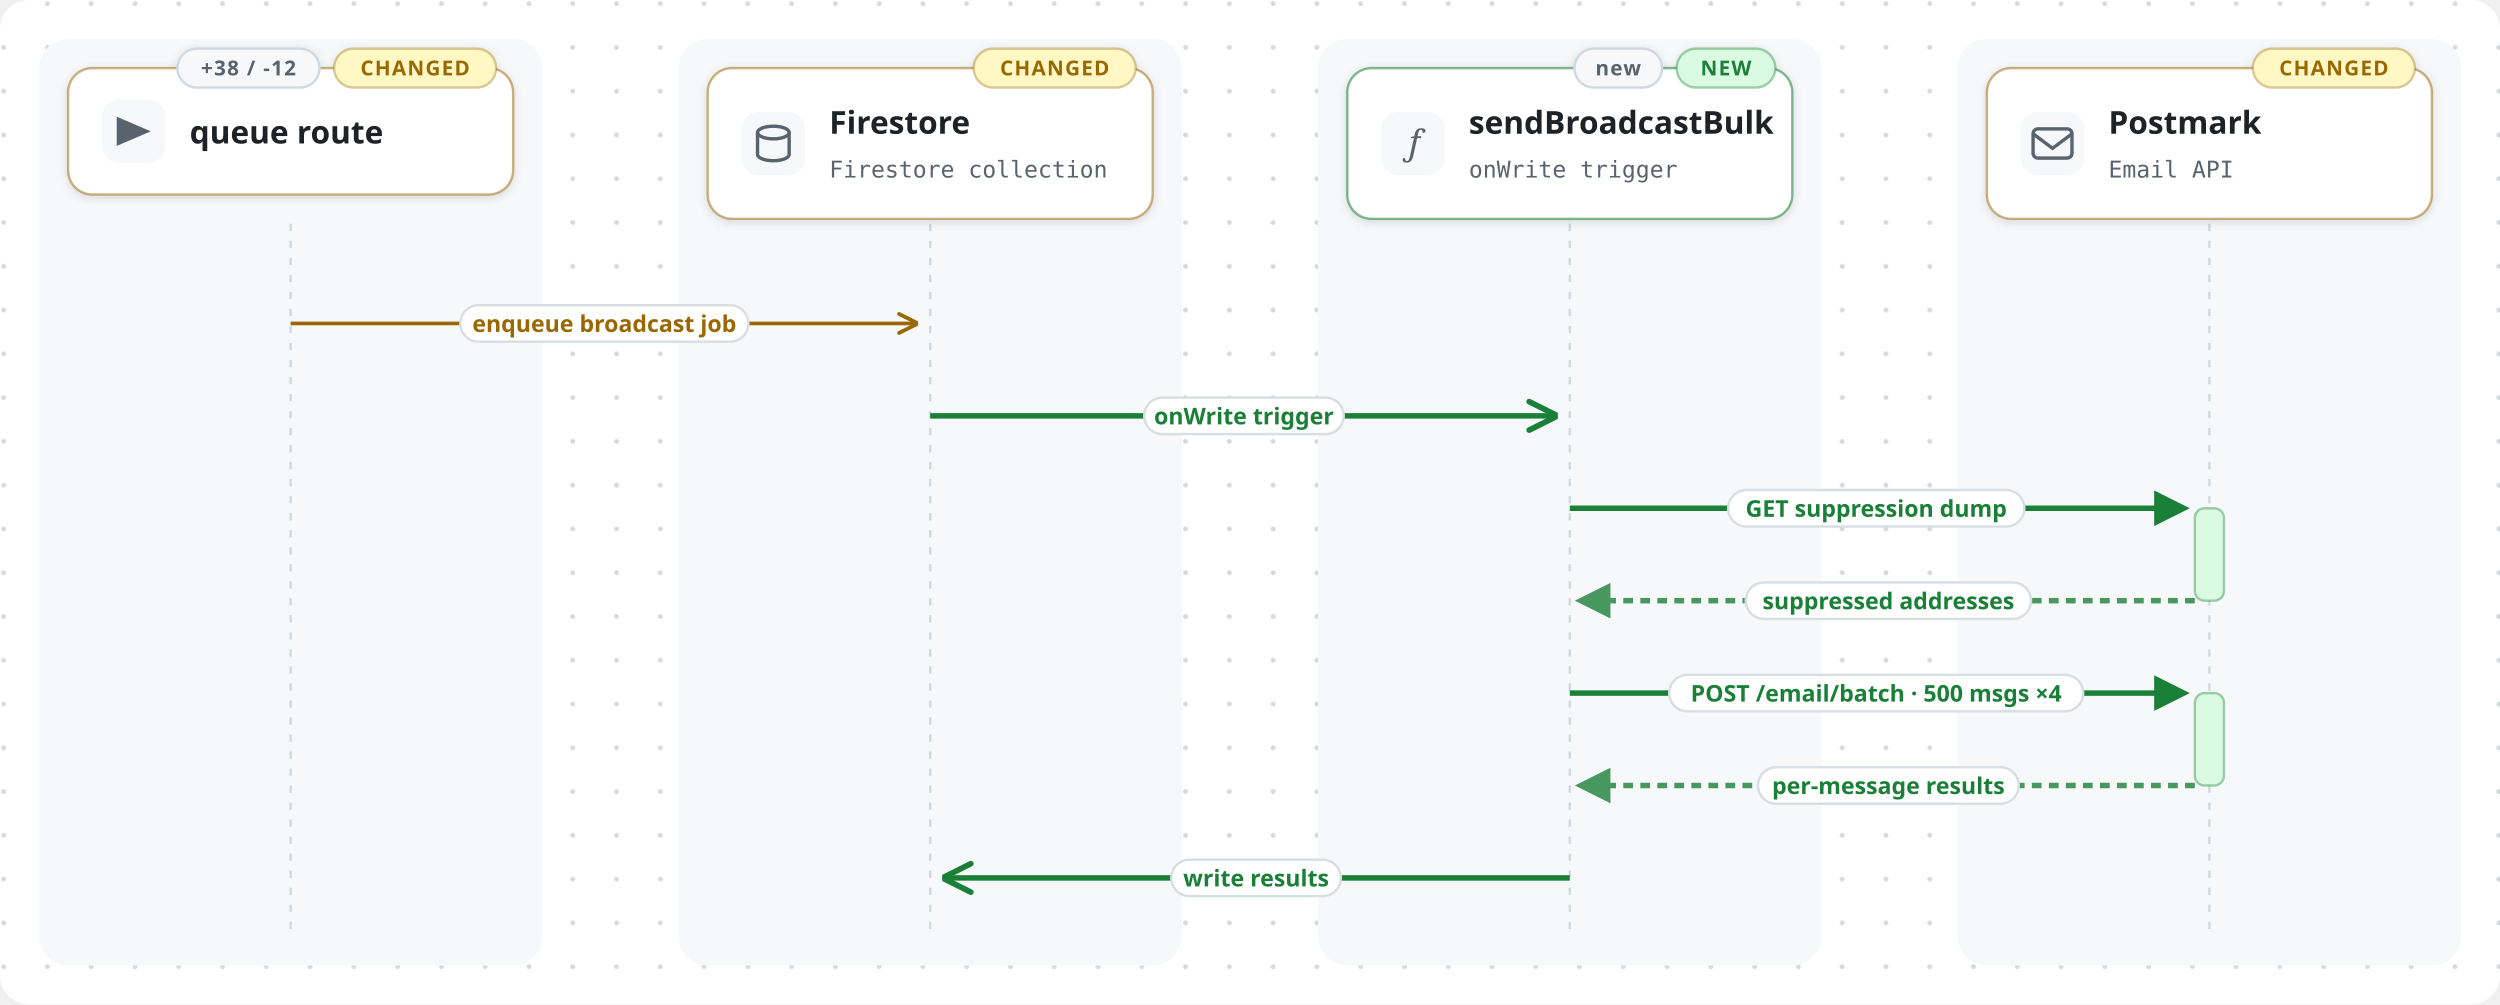
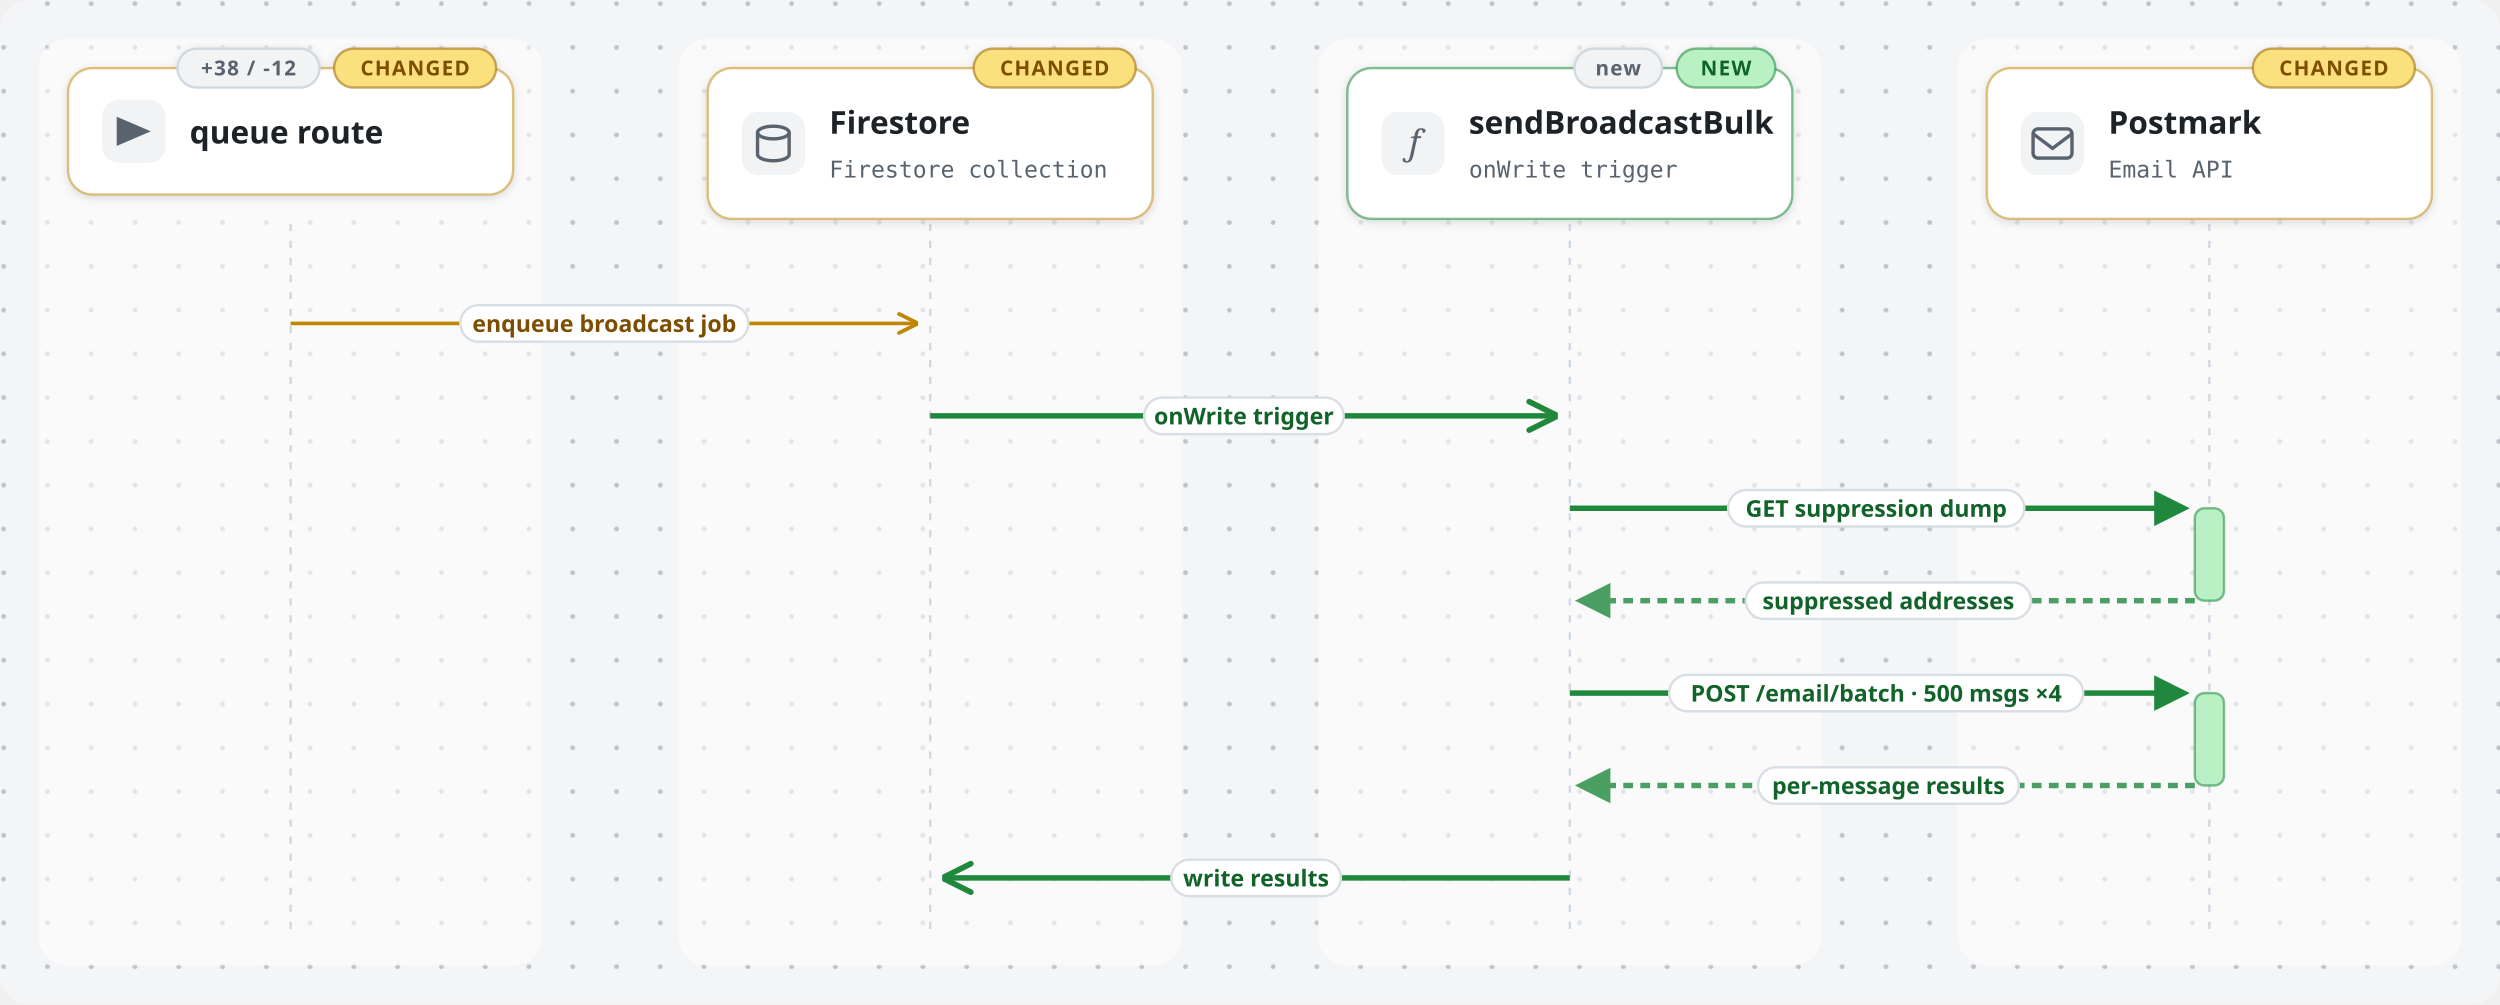
<svg xmlns="http://www.w3.org/2000/svg" viewBox="0 0 1028 413" width="1028" height="413" role="img" aria-label="Batch broadcast sending through Postmark">
-   <style>text{font-family:-apple-system, BlinkMacSystemFont, "Segoe UI", "Noto Sans", Helvetica, Arial, sans-serif}.lanebox{fill:#f6f8fa}.lanelabel{font-size:10px;font-weight:700;letter-spacing:.12em;fill:#59636e}.card{fill:#ffffff;stroke:#d1d9e0;stroke-width:1}.card-added{stroke:#1a7f37;stroke-opacity:.55}.card-modified{stroke:#9a6700;stroke-opacity:.5}.ghost{opacity:.55}.ghost .card{stroke:#d1242f;stroke-dasharray:4 3;stroke-opacity:.6}.context{opacity:.82}.ntitle{font-weight:600;fill:#1f2328}.strike{text-decoration:line-through}.nsub{font-size:9.5px;fill:#59636e;font-family:ui-monospace, SFMono-Regular, "SF Mono", Menlo, Consolas, monospace}.chip{fill:#f6f8fa}.glyph{fill:#59636e}.glyph-stroke{stroke:#59636e;stroke-width:1.4;fill:none}.bdg text{font-size:8.5px;font-weight:700;letter-spacing:.06em}.bdg rect{stroke-width:1}.bdg-added rect{fill:#dafbe1;stroke:rgba(31,136,61,.4)}.bdg-added text{fill:#1a7f37}.bdg-modified rect{fill:#fff8c5;stroke:rgba(154,103,0,.35)}.bdg-modified text{fill:#9a6700}.bdg-removed rect{fill:#ffebe9;stroke:rgba(209,36,47,.35)}.bdg-removed text{fill:#d1242f}.bdg-neutral rect{fill:#f6f8fa;stroke:#d1d9e0}.bdg-neutral text{fill:#59636e}.edge{fill:none;stroke-width:1.5}.edge-added{stroke:#1a7f37}.edge-modified{stroke:#9a6700}.edge-removed{stroke:#d1242f;stroke-dasharray:5 4;opacity:.7}.edge-neutral{stroke:#8c959f}.hero{stroke-width:2.25}.faded{opacity:.45}.glow{fill:none;stroke-width:7;opacity:.14}.msg-self{font-size:11px;fill:#1f2328}.lpill{fill:#ffffff;stroke:#d8dee4;stroke-width:1}.ltext{font-size:9.5px;font-weight:600;fill:#59636e}.ltext-added{fill:#1a7f37}.ltext-modified{fill:#9a6700}.ltext-removed{fill:#d1242f}.cardsh{filter:drop-shadow(0 1px 2px rgba(31,35,40,.14))}.lifeline{stroke:#d1d9e0;stroke-width:1;stroke-dasharray:3 4}.actbar{fill:#dafbe1;stroke:rgba(31,136,61,.4)}.msg{fill:none;stroke-width:1.5}.msg-return{stroke-dasharray:4 3;opacity:.8}.msg-strong{stroke-width:2.25}</style>
+   <style>text{font-family:-apple-system, BlinkMacSystemFont, "Segoe UI", "Noto Sans", Helvetica, Arial, sans-serif}.lanebox{fill:rgba(255,255,255,.55)}.lanelabel{font-size:10px;font-weight:700;letter-spacing:.12em;fill:#59636e}.card{fill:#ffffff;stroke:#d1d9e0;stroke-width:1}.card-added{stroke:#1f883d;stroke-opacity:.55}.card-modified{stroke:#bf8700;stroke-opacity:.5}.ghost{opacity:.55}.ghost .card{stroke:#cf222e;stroke-dasharray:4 3;stroke-opacity:.6}.context{opacity:.82}.ntitle{font-weight:600;fill:#1f2328}.strike{text-decoration:line-through}.nsub{font-size:9.5px;fill:#59636e;font-family:ui-monospace, SFMono-Regular, "SF Mono", Menlo, Consolas, monospace}.chip{fill:#f1f3f5}.glyph{fill:#59636e}.glyph-stroke{stroke:#59636e;stroke-width:1.4;fill:none}.bdg text{font-size:8.5px;font-weight:700;letter-spacing:.06em}.bdg rect{stroke-width:1}.bdg-added rect{fill:#b9f0c4;stroke:rgba(31,136,61,.55)}.bdg-added text{fill:#116329}.bdg-modified rect{fill:#fae17d;stroke:rgba(154,103,0,.55)}.bdg-modified text{fill:#7d4e00}.bdg-removed rect{fill:#ffcecb;stroke:rgba(207,34,46,.5)}.bdg-removed text{fill:#a40e26}.bdg-neutral rect{fill:#f1f3f5;stroke:#d1d9e0}.bdg-neutral text{fill:#59636e}.edge{fill:none;stroke-width:1.5}.edge-added{stroke:#1f883d}.edge-modified{stroke:#bf8700}.edge-removed{stroke:#cf222e;stroke-dasharray:5 4;opacity:.7}.edge-neutral{stroke:#8c959f}.hero{stroke-width:2.25}.faded{opacity:.45}.glow{fill:none;stroke-width:7;opacity:.14}.msg-self{font-size:11px;fill:#1f2328}.lpill{fill:#ffffff;stroke:#d8dee4;stroke-width:1}.ltext{font-size:9.5px;font-weight:600;fill:#59636e}.ltext-added{fill:#116329}.ltext-modified{fill:#7d4e00}.ltext-removed{fill:#a40e26}.cardsh{filter:drop-shadow(0 1px 2px rgba(31,35,40,.14))}.lifeline{stroke:#d1d9e0;stroke-width:1;stroke-dasharray:3 4}.actbar{fill:#b9f0c4;stroke:rgba(31,136,61,.55)}.msg{fill:none;stroke-width:1.5}.msg-return{stroke-dasharray:4 3;opacity:.8}.msg-strong{stroke-width:2.25}</style>
  <defs>
    <pattern id="dots" width="18" height="18" patternUnits="userSpaceOnUse">
-       <circle cx="1.5" cy="1.5" r="1" fill="rgba(140,149,159,.35)" />
+       <circle cx="1.5" cy="1.5" r="1" fill="rgba(140,149,159,.5)" />
    </pattern>
    <marker id="mk-added" viewBox="0 0 10 10" refX="8" refY="5" markerWidth="6.5" markerHeight="6.5" orient="auto-start-reverse">
-       <path d="M0,0 L10,5 L0,10 z" fill="#1a7f37" />
+       <path d="M0,0 L10,5 L0,10 z" fill="#1f883d" />
    </marker>
    <marker id="mko-added" viewBox="0 0 10 10" refX="10" refY="5" markerWidth="6.5" markerHeight="6.5" orient="auto-start-reverse">
-       <path d="M2,1 L10,5 L2,9" fill="none" stroke="#1a7f37" stroke-width="1.6" stroke-linecap="round" stroke-linejoin="round" />
+       <path d="M2,1 L10,5 L2,9" fill="none" stroke="#1f883d" stroke-width="1.6" stroke-linecap="round" stroke-linejoin="round" />
    </marker>
    <marker id="mk-modified" viewBox="0 0 10 10" refX="8" refY="5" markerWidth="6.5" markerHeight="6.5" orient="auto-start-reverse">
-       <path d="M0,0 L10,5 L0,10 z" fill="#9a6700" />
+       <path d="M0,0 L10,5 L0,10 z" fill="#bf8700" />
    </marker>
    <marker id="mko-modified" viewBox="0 0 10 10" refX="10" refY="5" markerWidth="6.5" markerHeight="6.5" orient="auto-start-reverse">
-       <path d="M2,1 L10,5 L2,9" fill="none" stroke="#9a6700" stroke-width="1.6" stroke-linecap="round" stroke-linejoin="round" />
+       <path d="M2,1 L10,5 L2,9" fill="none" stroke="#bf8700" stroke-width="1.6" stroke-linecap="round" stroke-linejoin="round" />
    </marker>
    <marker id="mk-removed" viewBox="0 0 10 10" refX="8" refY="5" markerWidth="6.5" markerHeight="6.5" orient="auto-start-reverse">
-       <path d="M0,0 L10,5 L0,10 z" fill="#d1242f" />
+       <path d="M0,0 L10,5 L0,10 z" fill="#cf222e" />
    </marker>
    <marker id="mko-removed" viewBox="0 0 10 10" refX="10" refY="5" markerWidth="6.5" markerHeight="6.5" orient="auto-start-reverse">
-       <path d="M2,1 L10,5 L2,9" fill="none" stroke="#d1242f" stroke-width="1.6" stroke-linecap="round" stroke-linejoin="round" />
+       <path d="M2,1 L10,5 L2,9" fill="none" stroke="#cf222e" stroke-width="1.6" stroke-linecap="round" stroke-linejoin="round" />
    </marker>
    <marker id="mk-neutral" viewBox="0 0 10 10" refX="8" refY="5" markerWidth="6.5" markerHeight="6.5" orient="auto-start-reverse">
      <path d="M0,0 L10,5 L0,10 z" fill="#8c959f" />
    </marker>
    <marker id="mko-neutral" viewBox="0 0 10 10" refX="10" refY="5" markerWidth="6.5" markerHeight="6.5" orient="auto-start-reverse">
      <path d="M2,1 L10,5 L2,9" fill="none" stroke="#8c959f" stroke-width="1.6" stroke-linecap="round" stroke-linejoin="round" />
    </marker>
  </defs>
-   <rect x="0" y="0" width="1028" height="413" rx="12" fill="#ffffff" />
+   <rect x="0" y="0" width="1028" height="413" rx="12" fill="#f4f5f7" />
  <rect x="0" y="0" width="1028" height="413" rx="12" fill="url(#dots)" />
  <g transform="translate(12,10)">
    <g>
      <rect class="lanebox" x="4" y="6" width="207" height="381" rx="12" />
      <rect class="lanebox" x="267" y="6" width="207" height="381" rx="12" />
      <rect class="lanebox" x="530" y="6" width="207" height="381" rx="12" />
      <rect class="lanebox" x="793" y="6" width="207" height="381" rx="12" />
    </g>
    <g>
      <line class="lifeline" x1="107.5" y1="82" x2="107.5" y2="375" />
      <line class="lifeline" x1="370.5" y1="82" x2="370.5" y2="375" />
      <line class="lifeline" x1="633.5" y1="82" x2="633.5" y2="375" />
      <line class="lifeline" x1="896.5" y1="82" x2="896.5" y2="375" />
      <rect class="actbar" x="890.5" y="199" width="12" height="38" rx="4" />
      <rect class="actbar" x="890.5" y="275" width="12" height="38" rx="4" />
    </g>
    <g>
      <g class="cardsh">
        <rect class="card card-modified" x="16" y="18" width="183" height="52" rx="10" />
        <rect class="chip" x="30" y="31" width="26" height="26" rx="7" />
        <g>
          <path class="glyph" d="M36,38 L50,44 L36,50 Z" />
        </g>
        <text class="ntitle" x="66" y="49" font-size="13">queue route</text>
        <g class="bdg bdg-neutral">
          <rect x="60.98" y="10" width="58.4" height="16" rx="8" />
          <text x="90.18" y="21" text-anchor="middle">+38 / -12</text>
        </g>
        <g class="bdg bdg-modified">
          <rect x="125.38" y="10" width="66.62" height="16" rx="8" />
          <text x="158.69" y="21" text-anchor="middle">CHANGED</text>
        </g>
      </g>
      <g class="cardsh">
        <rect class="card card-modified" x="279" y="18" width="183" height="62" rx="10" />
        <rect class="chip" x="293" y="36" width="26" height="26" rx="7" />
        <g>
          <ellipse class="glyph-stroke" cx="306" cy="44.5" rx="6.5" ry="2.6" />
          <path class="glyph-stroke" d="M299.5,44.5 v9 a6.5,2.6 0 0 0 13 0 v-9" />
        </g>
        <text class="ntitle" x="329" y="45" font-size="13">Firestore</text>
        <text class="nsub" x="329" y="63">Firestore collection</text>
        <g class="bdg bdg-modified">
          <rect x="388.38" y="10" width="66.62" height="16" rx="8" />
          <text x="421.69" y="21" text-anchor="middle">CHANGED</text>
        </g>
      </g>
      <g class="cardsh">
        <rect class="card card-added" x="542" y="18" width="183" height="62" rx="10" />
        <rect class="chip" x="556" y="36" width="26" height="26" rx="7" />
        <g>
          <text class="glyph" x="569" y="53.5" text-anchor="middle" style="font-size:14px;font-style:italic;font-family:Georgia,serif">ƒ</text>
        </g>
        <text class="ntitle" x="592" y="45" font-size="13">sendBroadcastBulk</text>
        <text class="nsub" x="592" y="63">onWrite trigger</text>
        <g class="bdg bdg-neutral">
          <rect x="635.4" y="10" width="36.05" height="16" rx="8" />
          <text x="653.42" y="21" text-anchor="middle">new</text>
        </g>
        <g class="bdg bdg-added">
          <rect x="677.45" y="10" width="40.55" height="16" rx="8" />
          <text x="697.72" y="21" text-anchor="middle">NEW</text>
        </g>
      </g>
      <g class="cardsh">
        <rect class="card card-modified" x="805" y="18" width="183" height="62" rx="10" />
        <rect class="chip" x="819" y="36" width="26" height="26" rx="7" />
        <g>
          <rect class="glyph-stroke" x="824" y="43" width="16" height="12" rx="2" />
          <path class="glyph-stroke" d="M824,45 l8,6 8,-6" />
        </g>
        <text class="ntitle" x="855" y="45" font-size="13">Postmark</text>
        <text class="nsub" x="855" y="63">Email API</text>
        <g class="bdg bdg-modified">
          <rect x="914.38" y="10" width="66.62" height="16" rx="8" />
          <text x="947.69" y="21" text-anchor="middle">CHANGED</text>
        </g>
      </g>
    </g>
    <g>
      <path class="msg edge-modified" d="M107.5,123 L365.5,123" marker-end="url(#mko-modified)" />
-       <circle r="2.6" fill="#9a6700" opacity="0">
+       <circle r="2.6" fill="#bf8700" opacity="0">
        <animateMotion dur="12.6s" repeatCount="indefinite" keyPoints="0;0;1;1" keyTimes="0;0;0.111;1" calcMode="linear" path="M107.5,123 L365.5,123" />
        <animate attributeName="opacity" dur="12.6s" repeatCount="indefinite" values="0;0;1;1;0;0" keyTimes="0;0;0.009;0.102;0.111;1" />
      </circle>
      <path class="msg edge-added msg-strong" d="M370.5,161 L628.5,161" marker-end="url(#mko-added)" />
-       <circle r="2.6" fill="#1a7f37" opacity="0">
+       <circle r="2.6" fill="#1f883d" opacity="0">
        <animateMotion dur="12.6s" repeatCount="indefinite" keyPoints="0;0;1;1" keyTimes="0;0.111;0.222;1" calcMode="linear" path="M370.5,161 L628.5,161" />
        <animate attributeName="opacity" dur="12.6s" repeatCount="indefinite" values="0;0;1;1;0;0" keyTimes="0;0.111;0.12;0.213;0.222;1" />
      </circle>
      <path class="msg edge-added msg-strong" d="M633.5,199 L885.5,199" marker-end="url(#mk-added)" />
-       <circle r="2.6" fill="#1a7f37" opacity="0">
+       <circle r="2.6" fill="#1f883d" opacity="0">
        <animateMotion dur="12.6s" repeatCount="indefinite" keyPoints="0;0;1;1" keyTimes="0;0.222;0.333;1" calcMode="linear" path="M633.5,199 L885.5,199" />
        <animate attributeName="opacity" dur="12.6s" repeatCount="indefinite" values="0;0;1;1;0;0" keyTimes="0;0.222;0.231;0.324;0.333;1" />
      </circle>
      <path class="msg edge-added msg-return msg-strong" d="M890.5,237 L638.5,237" marker-end="url(#mk-added)" />
-       <circle r="2.6" fill="#1a7f37" opacity="0">
+       <circle r="2.6" fill="#1f883d" opacity="0">
        <animateMotion dur="12.6s" repeatCount="indefinite" keyPoints="0;0;1;1" keyTimes="0;0.333;0.444;1" calcMode="linear" path="M890.5,237 L638.5,237" />
        <animate attributeName="opacity" dur="12.6s" repeatCount="indefinite" values="0;0;1;1;0;0" keyTimes="0;0.333;0.342;0.436;0.444;1" />
      </circle>
      <path class="msg edge-added msg-strong" d="M633.5,275 L885.5,275" marker-end="url(#mk-added)" />
-       <circle r="3" fill="#1a7f37" opacity="0">
+       <circle r="3" fill="#1f883d" opacity="0">
        <animateMotion dur="12.6s" repeatCount="indefinite" keyPoints="0;0;1;1" keyTimes="0;0.444;0.556;1" calcMode="linear" path="M633.5,275 L885.5,275" />
        <animate attributeName="opacity" dur="12.6s" repeatCount="indefinite" values="0;0;1;1;0;0" keyTimes="0;0.444;0.453;0.547;0.556;1" />
      </circle>
-       <circle r="3" fill="#1a7f37" opacity="0">
+       <circle r="3" fill="#1f883d" opacity="0">
        <animateMotion dur="12.6s" repeatCount="indefinite" keyPoints="0;0;1;1" keyTimes="0;0.556;0.667;1" calcMode="linear" path="M633.5,275 L885.5,275" />
        <animate attributeName="opacity" dur="12.6s" repeatCount="indefinite" values="0;0;1;1;0;0" keyTimes="0;0.556;0.564;0.658;0.667;1" />
      </circle>
-       <circle r="3" fill="#1a7f37" opacity="0">
+       <circle r="3" fill="#1f883d" opacity="0">
        <animateMotion dur="12.6s" repeatCount="indefinite" keyPoints="0;0;1;1" keyTimes="0;0.667;0.778;1" calcMode="linear" path="M633.5,275 L885.5,275" />
        <animate attributeName="opacity" dur="12.6s" repeatCount="indefinite" values="0;0;1;1;0;0" keyTimes="0;0.667;0.676;0.769;0.778;1" />
      </circle>
      <path class="msg edge-added msg-return msg-strong" d="M890.5,313 L638.5,313" marker-end="url(#mk-added)" />
-       <circle r="2.6" fill="#1a7f37" opacity="0">
+       <circle r="2.6" fill="#1f883d" opacity="0">
        <animateMotion dur="12.6s" repeatCount="indefinite" keyPoints="0;0;1;1" keyTimes="0;0.778;0.889;1" calcMode="linear" path="M890.5,313 L638.5,313" />
        <animate attributeName="opacity" dur="12.6s" repeatCount="indefinite" values="0;0;1;1;0;0" keyTimes="0;0.778;0.787;0.88;0.889;1" />
      </circle>
      <path class="msg edge-added msg-strong" d="M633.5,351 L375.5,351" marker-end="url(#mko-added)" />
-       <circle r="2.6" fill="#1a7f37" opacity="0">
+       <circle r="2.6" fill="#1f883d" opacity="0">
        <animateMotion dur="12.6s" repeatCount="indefinite" keyPoints="0;0;1;1" keyTimes="0;0.889;1;1" calcMode="linear" path="M633.5,351 L375.5,351" />
        <animate attributeName="opacity" dur="12.6s" repeatCount="indefinite" values="0;0;1;1;0;0" keyTimes="0;0.889;0.898;0.991;1;1" />
      </circle>
    </g>
    <g>
      <g>
        <rect class="lpill" x="177.28" y="115.5" width="118.44" height="15" rx="7.5" />
        <text class="ltext ltext-modified" x="236.5" y="126.5" text-anchor="middle">enqueue broadcast job</text>
      </g>
      <g>
        <rect class="lpill" x="458.49" y="153.5" width="82.03" height="15" rx="7.5" />
        <text class="ltext ltext-added" x="499.5" y="164.5" text-anchor="middle">onWrite trigger</text>
      </g>
      <g>
        <rect class="lpill" x="698.61" y="191.5" width="121.78" height="15" rx="7.5" />
        <text class="ltext ltext-added" x="759.5" y="202.5" text-anchor="middle">GET suppression dump</text>
      </g>
      <g>
        <rect class="lpill" x="705.85" y="229.5" width="117.3" height="15" rx="7.5" />
        <text class="ltext ltext-added" x="764.5" y="240.5" text-anchor="middle">suppressed addresses</text>
      </g>
      <g>
        <rect class="lpill" x="674.38" y="267.5" width="170.24" height="15" rx="7.5" />
        <text class="ltext ltext-added" x="759.5" y="278.5" text-anchor="middle">POST /email/batch · 500 msgs ×4</text>
      </g>
      <g>
        <rect class="lpill" x="710.9" y="305.5" width="107.21" height="15" rx="7.5" />
        <text class="ltext ltext-added" x="764.5" y="316.5" text-anchor="middle">per-message results</text>
      </g>
      <g>
        <rect class="lpill" x="469.65" y="343.5" width="69.71" height="15" rx="7.5" />
        <text class="ltext ltext-added" x="504.5" y="354.5" text-anchor="middle">write results</text>
      </g>
    </g>
  </g>
</svg>
